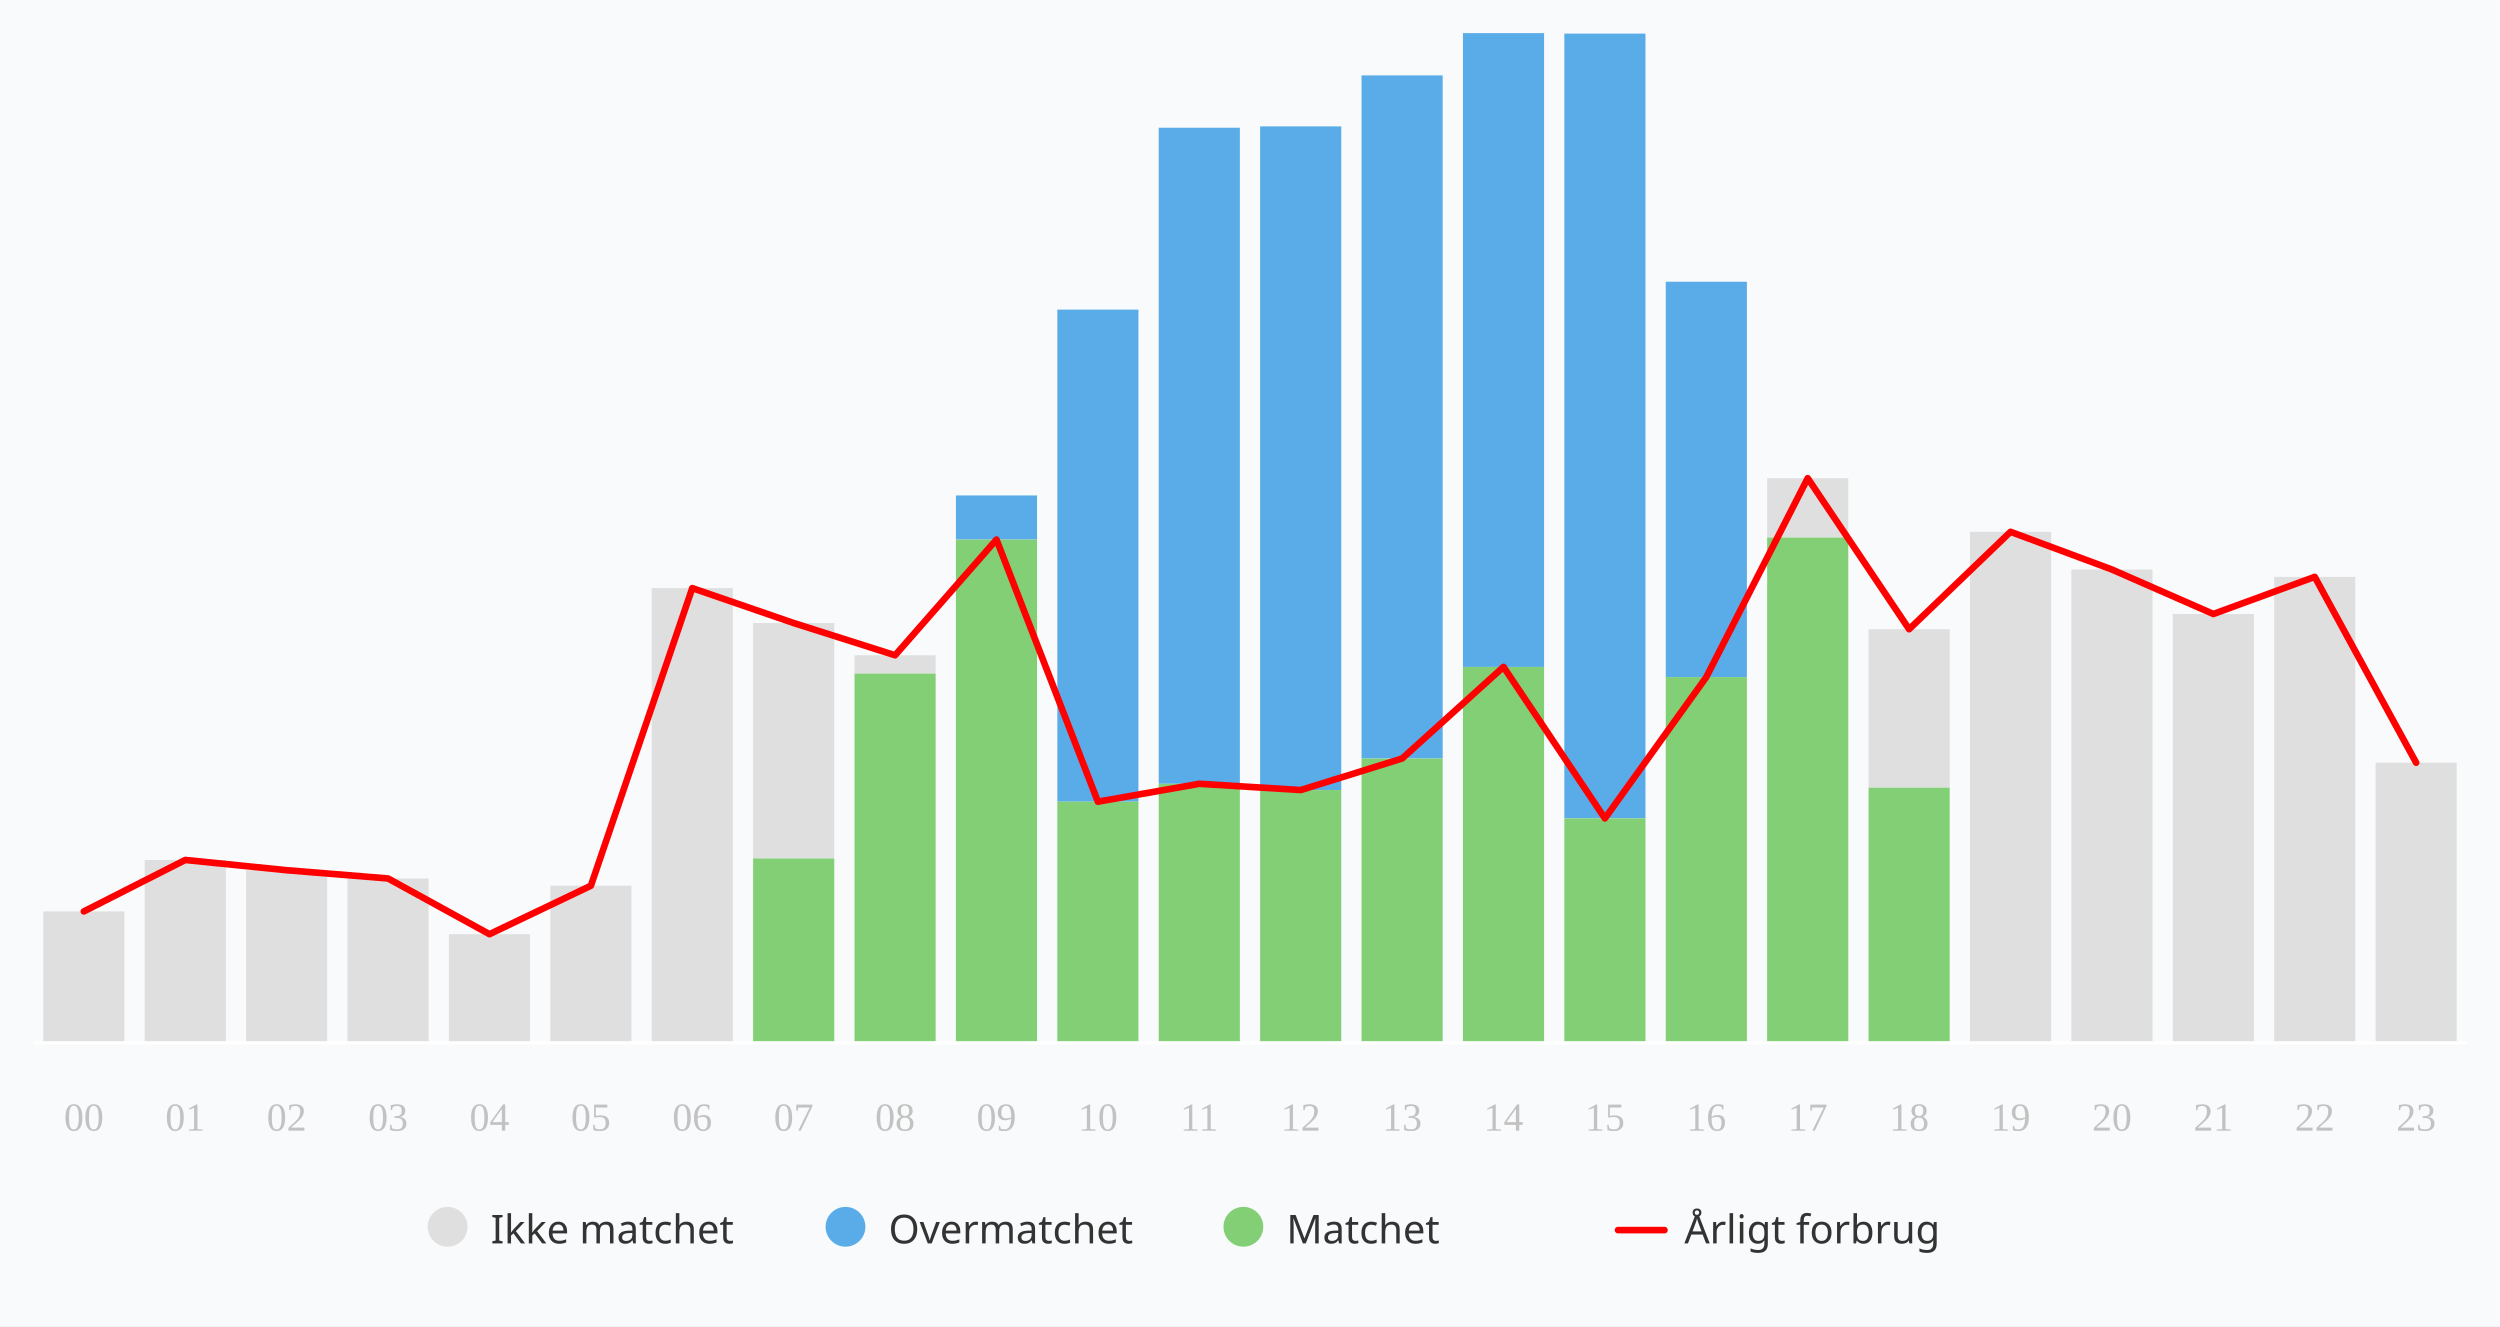
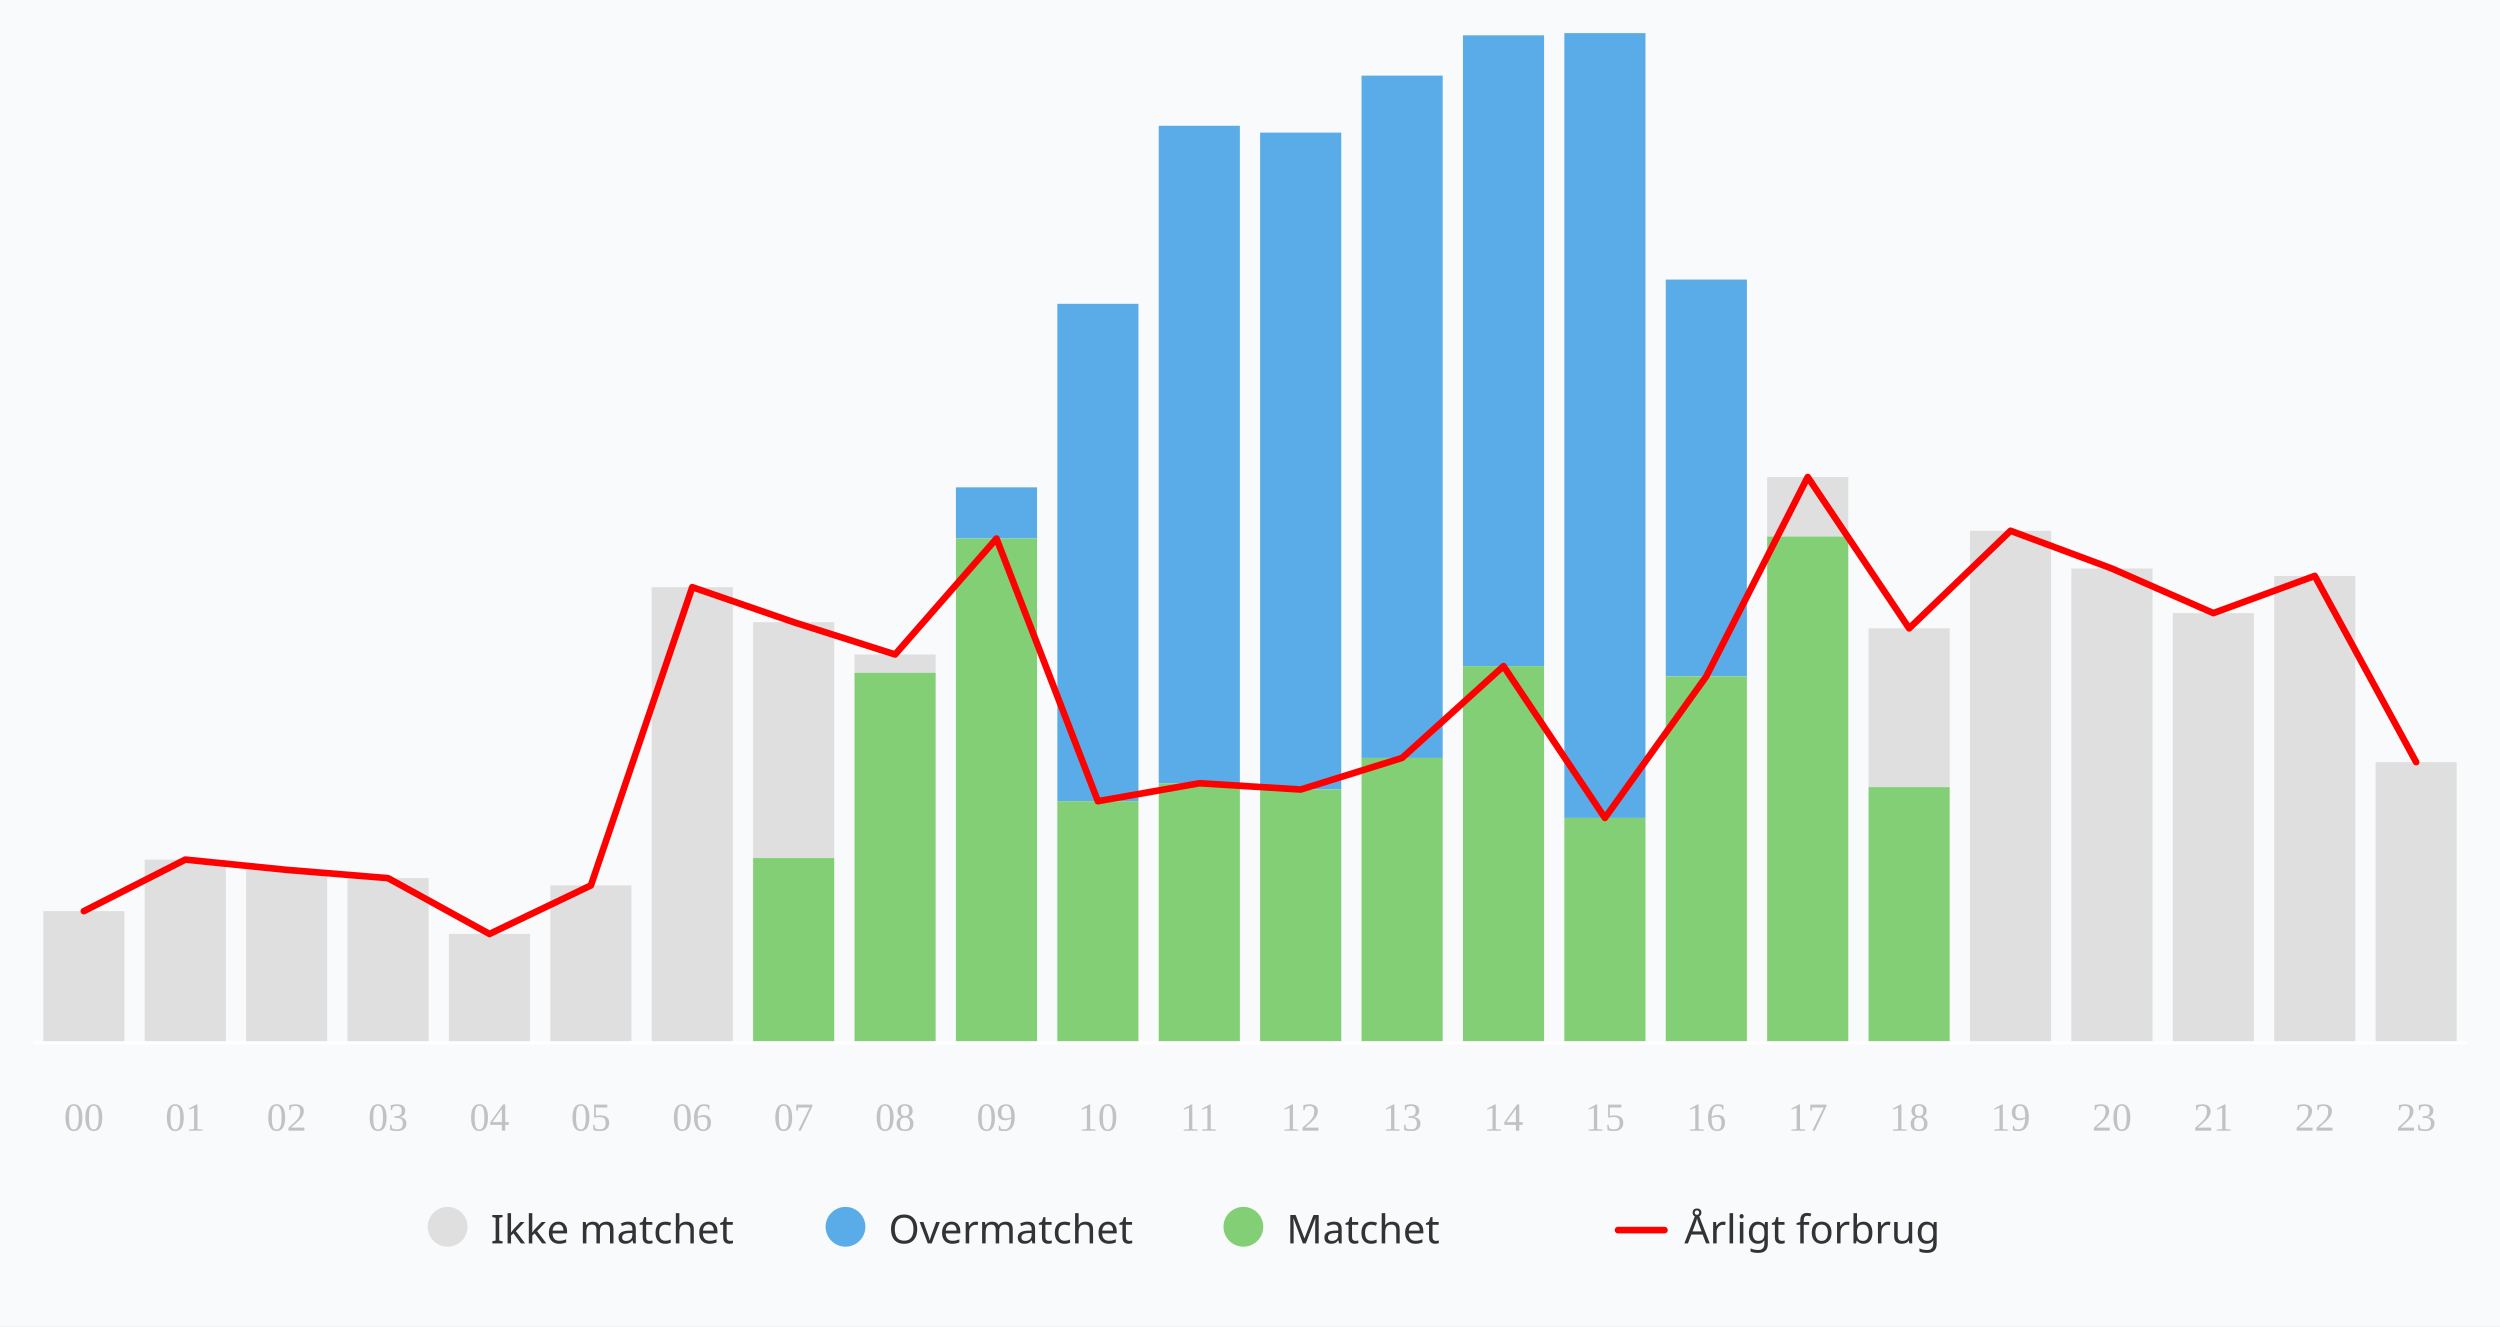
<svg xmlns="http://www.w3.org/2000/svg" class="highcharts-root" viewBox="0 0 754 400" preserveAspectRatio="xMidYMid meet" style="width: 100%; height: auto; display: block;" role="img">
  <defs>
    <filter id="drop-shadow">
      <feDropShadow dx="1" dy="1" flood-color="#000000" flood-opacity="0.75" stdDeviation="2.5" />
    </filter>
    <clipPath id="chart-area">
      <rect x="0" y="0" width="734" height="304" fill="none" />
    </clipPath>
  </defs>
  <rect fill="#F9FAFB" class="highcharts-background" x="0" y="0" width="754" height="400" rx="0" ry="0" />
  <g class="highcharts-grid highcharts-xaxis-grid" data-z-index="1">
    <path fill="none" stroke="#e6e6e6" stroke-width="0" data-z-index="1" class="highcharts-grid-line" d="M 10 10 L 10 314" opacity="1" />
    <path fill="none" stroke="#e6e6e6" stroke-width="0" data-z-index="1" class="highcharts-grid-line" d="M 40.583 10 L 40.583 314" opacity="1" />
    <path fill="none" stroke="#e6e6e6" stroke-width="0" data-z-index="1" class="highcharts-grid-line" d="M 71.167 10 L 71.167 314" opacity="1" />
    <path fill="none" stroke="#e6e6e6" stroke-width="0" data-z-index="1" class="highcharts-grid-line" d="M 101.75 10 L 101.75 314" opacity="1" />
    <path fill="none" stroke="#e6e6e6" stroke-width="0" data-z-index="1" class="highcharts-grid-line" d="M 132.333 10 L 132.333 314" opacity="1" />
    <path fill="none" stroke="#e6e6e6" stroke-width="0" data-z-index="1" class="highcharts-grid-line" d="M 162.917 10 L 162.917 314" opacity="1" />
    <path fill="none" stroke="#e6e6e6" stroke-width="0" data-z-index="1" class="highcharts-grid-line" d="M 193.5 10 L 193.5 314" opacity="1" />
    <path fill="none" stroke="#e6e6e6" stroke-width="0" data-z-index="1" class="highcharts-grid-line" d="M 224.083 10 L 224.083 314" opacity="1" />
    <path fill="none" stroke="#e6e6e6" stroke-width="0" data-z-index="1" class="highcharts-grid-line" d="M 254.667 10 L 254.667 314" opacity="1" />
    <path fill="none" stroke="#e6e6e6" stroke-width="0" data-z-index="1" class="highcharts-grid-line" d="M 285.25 10 L 285.25 314" opacity="1" />
    <path fill="none" stroke="#e6e6e6" stroke-width="0" data-z-index="1" class="highcharts-grid-line" d="M 315.833 10 L 315.833 314" opacity="1" />
    <path fill="none" stroke="#e6e6e6" stroke-width="0" data-z-index="1" class="highcharts-grid-line" d="M 346.417 10 L 346.417 314" opacity="1" />
    <path fill="none" stroke="#e6e6e6" stroke-width="0" data-z-index="1" class="highcharts-grid-line" d="M 377 10 L 377 314" opacity="1" />
    <path fill="none" stroke="#e6e6e6" stroke-width="0" data-z-index="1" class="highcharts-grid-line" d="M 407.583 10 L 407.583 314" opacity="1" />
    <path fill="none" stroke="#e6e6e6" stroke-width="0" data-z-index="1" class="highcharts-grid-line" d="M 438.167 10 L 438.167 314" opacity="1" />
    <path fill="none" stroke="#e6e6e6" stroke-width="0" data-z-index="1" class="highcharts-grid-line" d="M 468.75 10 L 468.75 314" opacity="1" />
    <path fill="none" stroke="#e6e6e6" stroke-width="0" data-z-index="1" class="highcharts-grid-line" d="M 499.333 10 L 499.333 314" opacity="1" />
    <path fill="none" stroke="#e6e6e6" stroke-width="0" data-z-index="1" class="highcharts-grid-line" d="M 529.917 10 L 529.917 314" opacity="1" />
    <path fill="none" stroke="#e6e6e6" stroke-width="0" data-z-index="1" class="highcharts-grid-line" d="M 560.5 10 L 560.5 314" opacity="1" />
    <path fill="none" stroke="#e6e6e6" stroke-width="0" data-z-index="1" class="highcharts-grid-line" d="M 591.083 10 L 591.083 314" opacity="1" />
    <path fill="none" stroke="#e6e6e6" stroke-width="0" data-z-index="1" class="highcharts-grid-line" d="M 621.667 10 L 621.667 314" opacity="1" />
    <path fill="none" stroke="#e6e6e6" stroke-width="0" data-z-index="1" class="highcharts-grid-line" d="M 652.25 10 L 652.25 314" opacity="1" />
    <path fill="none" stroke="#e6e6e6" stroke-width="0" data-z-index="1" class="highcharts-grid-line" d="M 682.833 10 L 682.833 314" opacity="1" />
    <path fill="none" stroke="#e6e6e6" stroke-width="0" data-z-index="1" class="highcharts-grid-line" d="M 713.417 10 L 713.417 314" opacity="1" />
    <path fill="none" stroke="#e6e6e6" stroke-width="0" data-z-index="1" class="highcharts-grid-line" d="M 744 10 L 744 314" opacity="1" />
  </g>
  <g class="highcharts-axis highcharts-xaxis" data-z-index="2">
    <path fill="none" class="highcharts-axis-line" stroke="#ffffff" stroke-width="1" d="M 10 314.5 L 744 314.5" />
  </g>
  <g class="highcharts-series-group" data-z-index="3" transform="translate(10,10)">
    <g class="highcharts-series highcharts-series-0 highcharts-column-series" data-z-index="0.1" opacity="1" clip-path="url(#chart-area)">
-       <rect x="3.058" y="264.879" width="24.467" height="39.121" fill="#DFDFDF" />
-       <rect x="33.642" y="249.369" width="24.467" height="54.631" fill="#DFDFDF" />
-       <rect x="64.225" y="252.459" width="24.467" height="51.541" fill="#DFDFDF" />
-       <rect x="94.808" y="254.949" width="24.467" height="49.051" fill="#DFDFDF" />
-       <rect x="125.392" y="271.749" width="24.467" height="32.251" fill="#DFDFDF" />
-       <rect x="155.975" y="257.139" width="24.467" height="46.861" fill="#DFDFDF" />
-       <rect x="186.558" y="167.378" width="24.467" height="136.622" fill="#DFDFDF" />
-       <rect x="217.142" y="177.908" width="24.467" height="71.006" fill="#DFDFDF" />
-       <rect x="247.725" y="187.628" width="24.467" height="5.526" fill="#DFDFDF" />
-       <rect x="522.975" y="134.227" width="24.467" height="17.896" fill="#DFDFDF" />
-       <rect x="553.558" y="179.768" width="24.467" height="47.784" fill="#DFDFDF" />
-       <rect x="584.142" y="150.397" width="24.467" height="153.603" fill="#DFDFDF" />
-       <rect x="614.725" y="161.767" width="24.467" height="142.233" fill="#DFDFDF" />
-       <rect x="645.308" y="175.178" width="24.467" height="128.822" fill="#DFDFDF" />
-       <rect x="675.892" y="163.987" width="24.467" height="140.013" fill="#DFDFDF" />
-       <rect x="706.475" y="220.028" width="24.467" height="83.972" fill="#DFDFDF" />
+       <rect x="3.058" y="264.799" width="24.467" height="39.201" fill="#DFDFDF" />
+       <rect x="33.642" y="249.257" width="24.467" height="54.743" fill="#DFDFDF" />
+       <rect x="64.225" y="252.353" width="24.467" height="51.647" fill="#DFDFDF" />
+       <rect x="94.808" y="254.848" width="24.467" height="49.152" fill="#DFDFDF" />
+       <rect x="125.392" y="271.683" width="24.467" height="32.317" fill="#DFDFDF" />
+       <rect x="155.975" y="257.043" width="24.467" height="46.957" fill="#DFDFDF" />
+       <rect x="186.558" y="167.096" width="24.467" height="136.904" fill="#DFDFDF" />
+       <rect x="217.142" y="177.648" width="24.467" height="71.153" fill="#DFDFDF" />
+       <rect x="247.725" y="187.388" width="24.467" height="5.538" fill="#DFDFDF" />
+       <rect x="522.975" y="133.877" width="24.467" height="17.933" fill="#DFDFDF" />
+       <rect x="553.558" y="179.512" width="24.467" height="47.883" fill="#DFDFDF" />
+       <rect x="584.142" y="150.081" width="24.467" height="153.919" fill="#DFDFDF" />
+       <rect x="614.725" y="161.475" width="24.467" height="142.525" fill="#DFDFDF" />
+       <rect x="645.308" y="174.912" width="24.467" height="129.088" fill="#DFDFDF" />
+       <rect x="675.892" y="163.699" width="24.467" height="140.301" fill="#DFDFDF" />
+       <rect x="706.475" y="219.856" width="24.467" height="84.144" fill="#DFDFDF" />
    </g>
    <g class="highcharts-series highcharts-series-1 highcharts-column-series" data-z-index="0.1" opacity="1" clip-path="url(#chart-area)">
-       <rect x="278.308" y="139.424" width="24.467" height="13.313" fill="#59ACE8" />
-       <rect x="308.892" y="83.377" width="24.467" height="148.412" fill="#59ACE8" />
-       <rect x="339.475" y="28.521" width="24.467" height="197.868" fill="#59ACE8" />
-       <rect x="370.058" y="28.118" width="24.467" height="200.16" fill="#59ACE8" />
-       <rect x="400.642" y="12.74" width="24.467" height="206.029" fill="#59ACE8" />
-       <rect x="431.225" y="0" width="24.467" height="191.138" fill="#59ACE8" />
-       <rect x="461.808" y="0.14" width="24.467" height="236.689" fill="#59ACE8" />
-       <rect x="492.392" y="74.968" width="24.467" height="119.23" fill="#59ACE8" />
+       <rect x="278.308" y="136.985" width="24.467" height="15.44" fill="#59ACE8" />
+       <rect x="308.892" y="81.629" width="24.467" height="150.011" fill="#59ACE8" />
+       <rect x="339.475" y="27.937" width="24.467" height="198.291" fill="#59ACE8" />
+       <rect x="370.058" y="29.996" width="24.467" height="198.126" fill="#59ACE8" />
+       <rect x="400.642" y="12.807" width="24.467" height="205.786" fill="#59ACE8" />
+       <rect x="431.225" y="0.651" width="24.467" height="190.255" fill="#59ACE8" />
+       <rect x="461.808" y="-1.4210854715202004E-14" width="24.467" height="236.69" fill="#59ACE8" />
+       <rect x="492.392" y="74.316" width="24.467" height="119.656" fill="#59ACE8" />
    </g>
    <g class="highcharts-series highcharts-series-2 highcharts-column-series" data-z-index="0.1" opacity="1" clip-path="url(#chart-area)">
-       <rect x="217.142" y="248.914" width="24.467" height="55.086" fill="#82CF76" />
-       <rect x="247.725" y="193.154" width="24.467" height="110.846" fill="#82CF76" />
-       <rect x="278.308" y="152.737" width="24.467" height="151.263" fill="#82CF76" />
-       <rect x="308.892" y="231.789" width="24.467" height="72.211" fill="#82CF76" />
-       <rect x="339.475" y="226.389" width="24.467" height="77.611" fill="#82CF76" />
-       <rect x="370.058" y="228.279" width="24.467" height="75.721" fill="#82CF76" />
-       <rect x="400.642" y="218.768" width="24.467" height="85.232" fill="#82CF76" />
-       <rect x="431.225" y="191.138" width="24.467" height="112.862" fill="#82CF76" />
-       <rect x="461.808" y="236.829" width="24.467" height="67.171" fill="#82CF76" />
-       <rect x="492.392" y="194.198" width="24.467" height="109.802" fill="#82CF76" />
-       <rect x="522.975" y="152.123" width="24.467" height="151.877" fill="#82CF76" />
-       <rect x="553.558" y="227.552" width="24.467" height="76.448" fill="#82CF76" />
+       <rect x="217.142" y="248.801" width="24.467" height="55.199" fill="#82CF76" />
+       <rect x="247.725" y="192.926" width="24.467" height="111.074" fill="#82CF76" />
+       <rect x="278.308" y="152.426" width="24.467" height="151.574" fill="#82CF76" />
+       <rect x="308.892" y="231.64" width="24.467" height="72.36" fill="#82CF76" />
+       <rect x="339.475" y="226.229" width="24.467" height="77.771" fill="#82CF76" />
+       <rect x="370.058" y="228.123" width="24.467" height="75.877" fill="#82CF76" />
+       <rect x="400.642" y="218.593" width="24.467" height="85.407" fill="#82CF76" />
+       <rect x="431.225" y="190.906" width="24.467" height="113.094" fill="#82CF76" />
+       <rect x="461.808" y="236.69" width="24.467" height="67.31" fill="#82CF76" />
+       <rect x="492.392" y="193.972" width="24.467" height="110.028" fill="#82CF76" />
+       <rect x="522.975" y="151.811" width="24.467" height="152.189" fill="#82CF76" />
+       <rect x="553.558" y="227.395" width="24.467" height="76.605" fill="#82CF76" />
    </g>
    <g class="highcharts-series highcharts-series-3 highcharts-line-series" data-z-index="10" opacity="1" clip-path="url(#chart-area)">
-       <path fill="none" class="highcharts-graph" d="M 15.292,264.879 45.875,249.369 76.458,252.459 107.042,254.949 137.625,271.749 168.208,257.139 198.792,167.378 229.375,177.908 259.958,187.628 290.542,152.737 321.125,231.789 351.708,226.389 382.292,228.279 412.875,218.768 443.458,191.138 474.042,236.829 504.625,194.198 535.208,134.227 565.792,179.768 596.375,150.397 626.958,161.767 657.542,175.178 688.125,163.987 718.708,220.028" stroke="#FF0000" stroke-width="2" stroke-linejoin="round" stroke-linecap="round" />
+       <path fill="none" class="highcharts-graph" d="M 15.292,264.799 45.875,249.257 76.458,252.353 107.042,254.848 137.625,271.683 168.208,257.043 198.792,167.096 229.375,177.648 259.958,187.388 290.542,152.426 321.125,231.64 351.708,226.229 382.292,228.123 412.875,218.593 443.458,190.906 474.042,236.69 504.625,193.972 535.208,133.877 565.792,179.512 596.375,150.081 626.958,161.475 657.542,174.912 688.125,163.699 718.708,219.856" stroke="#FF0000" stroke-width="2" stroke-linejoin="round" stroke-linecap="round" />
    </g>
  </g>
  <g class="highcharts-axis-labels highcharts-xaxis-labels" data-z-index="7">
    <text x="25.292" y="341" text-anchor="middle" style="cursor: default; font-size: 12px; fill: rgb(194,194,194);">00</text>
    <text x="55.875" y="341" text-anchor="middle" style="cursor: default; font-size: 12px; fill: rgb(194,194,194);">01</text>
    <text x="86.458" y="341" text-anchor="middle" style="cursor: default; font-size: 12px; fill: rgb(194,194,194);">02</text>
    <text x="117.042" y="341" text-anchor="middle" style="cursor: default; font-size: 12px; fill: rgb(194,194,194);">03</text>
    <text x="147.625" y="341" text-anchor="middle" style="cursor: default; font-size: 12px; fill: rgb(194,194,194);">04</text>
    <text x="178.208" y="341" text-anchor="middle" style="cursor: default; font-size: 12px; fill: rgb(194,194,194);">05</text>
    <text x="208.792" y="341" text-anchor="middle" style="cursor: default; font-size: 12px; fill: rgb(194,194,194);">06</text>
    <text x="239.375" y="341" text-anchor="middle" style="cursor: default; font-size: 12px; fill: rgb(194,194,194);">07</text>
    <text x="269.958" y="341" text-anchor="middle" style="cursor: default; font-size: 12px; fill: rgb(194,194,194);">08</text>
    <text x="300.542" y="341" text-anchor="middle" style="cursor: default; font-size: 12px; fill: rgb(194,194,194);">09</text>
    <text x="331.125" y="341" text-anchor="middle" style="cursor: default; font-size: 12px; fill: rgb(194,194,194);">10</text>
    <text x="361.708" y="341" text-anchor="middle" style="cursor: default; font-size: 12px; fill: rgb(194,194,194);">11</text>
    <text x="392.292" y="341" text-anchor="middle" style="cursor: default; font-size: 12px; fill: rgb(194,194,194);">12</text>
    <text x="422.875" y="341" text-anchor="middle" style="cursor: default; font-size: 12px; fill: rgb(194,194,194);">13</text>
    <text x="453.458" y="341" text-anchor="middle" style="cursor: default; font-size: 12px; fill: rgb(194,194,194);">14</text>
    <text x="484.042" y="341" text-anchor="middle" style="cursor: default; font-size: 12px; fill: rgb(194,194,194);">15</text>
    <text x="514.625" y="341" text-anchor="middle" style="cursor: default; font-size: 12px; fill: rgb(194,194,194);">16</text>
    <text x="545.208" y="341" text-anchor="middle" style="cursor: default; font-size: 12px; fill: rgb(194,194,194);">17</text>
    <text x="575.792" y="341" text-anchor="middle" style="cursor: default; font-size: 12px; fill: rgb(194,194,194);">18</text>
    <text x="606.375" y="341" text-anchor="middle" style="cursor: default; font-size: 12px; fill: rgb(194,194,194);">19</text>
    <text x="636.958" y="341" text-anchor="middle" style="cursor: default; font-size: 12px; fill: rgb(194,194,194);">20</text>
    <text x="667.542" y="341" text-anchor="middle" style="cursor: default; font-size: 12px; fill: rgb(194,194,194);">21</text>
    <text x="698.125" y="341" text-anchor="middle" style="cursor: default; font-size: 12px; fill: rgb(194,194,194);">22</text>
    <text x="728.708" y="341" text-anchor="middle" style="cursor: default; font-size: 12px; fill: rgb(194,194,194);">23</text>
  </g>
  <g class="highcharts-legend" data-z-index="7" transform="translate(119,355)">
    <rect fill="none" class="highcharts-legend-box" rx="0" ry="0" stroke="#999999" stroke-width="0" x="0" y="0" width="517" height="30" />
    <g data-z-index="1">
      <g>
        <g class="highcharts-legend-item highcharts-column-series" data-z-index="1" transform="translate(8,3)">
          <text x="21" y="17" text-anchor="start" data-z-index="2" style="font-size: 12px; font-family: OpenSansNormal; fill: rgb(51, 51, 51);">Ikke matchet</text>
          <rect x="2" y="6" rx="6" ry="6" width="12" height="12" fill="#DFDFDF" class="highcharts-point" data-z-index="3" />
        </g>
        <g class="highcharts-legend-item highcharts-column-series" data-z-index="1" transform="translate(128,3)">
          <text x="21" y="17" text-anchor="start" data-z-index="2" style="font-size: 12px; font-family: OpenSansNormal; fill: rgb(51, 51, 51);">Overmatchet</text>
          <rect x="2" y="6" rx="6" ry="6" width="12" height="12" fill="#59ACE8" class="highcharts-point" data-z-index="3" />
        </g>
        <g class="highcharts-legend-item highcharts-column-series" data-z-index="1" transform="translate(248,3)">
          <text x="21" y="17" text-anchor="start" data-z-index="2" style="font-size: 12px; font-family: OpenSansNormal; fill: rgb(51, 51, 51);">Matchet</text>
          <rect x="2" y="6" rx="6" ry="6" width="12" height="12" fill="#82CF76" class="highcharts-point" data-z-index="3" />
        </g>
        <g class="highcharts-legend-item highcharts-line-series" data-z-index="1" transform="translate(368,3)">
          <path fill="none" class="highcharts-graph" stroke-width="2" stroke-linecap="round" d="M 1 13 L 15 13" stroke="#FF0000" />
          <text x="21" y="17" text-anchor="start" data-z-index="2" style="font-size: 12px; font-family: OpenSansNormal; fill: rgb(51, 51, 51);">Årligt forbrug</text>
        </g>
      </g>
    </g>
  </g>
</svg>
